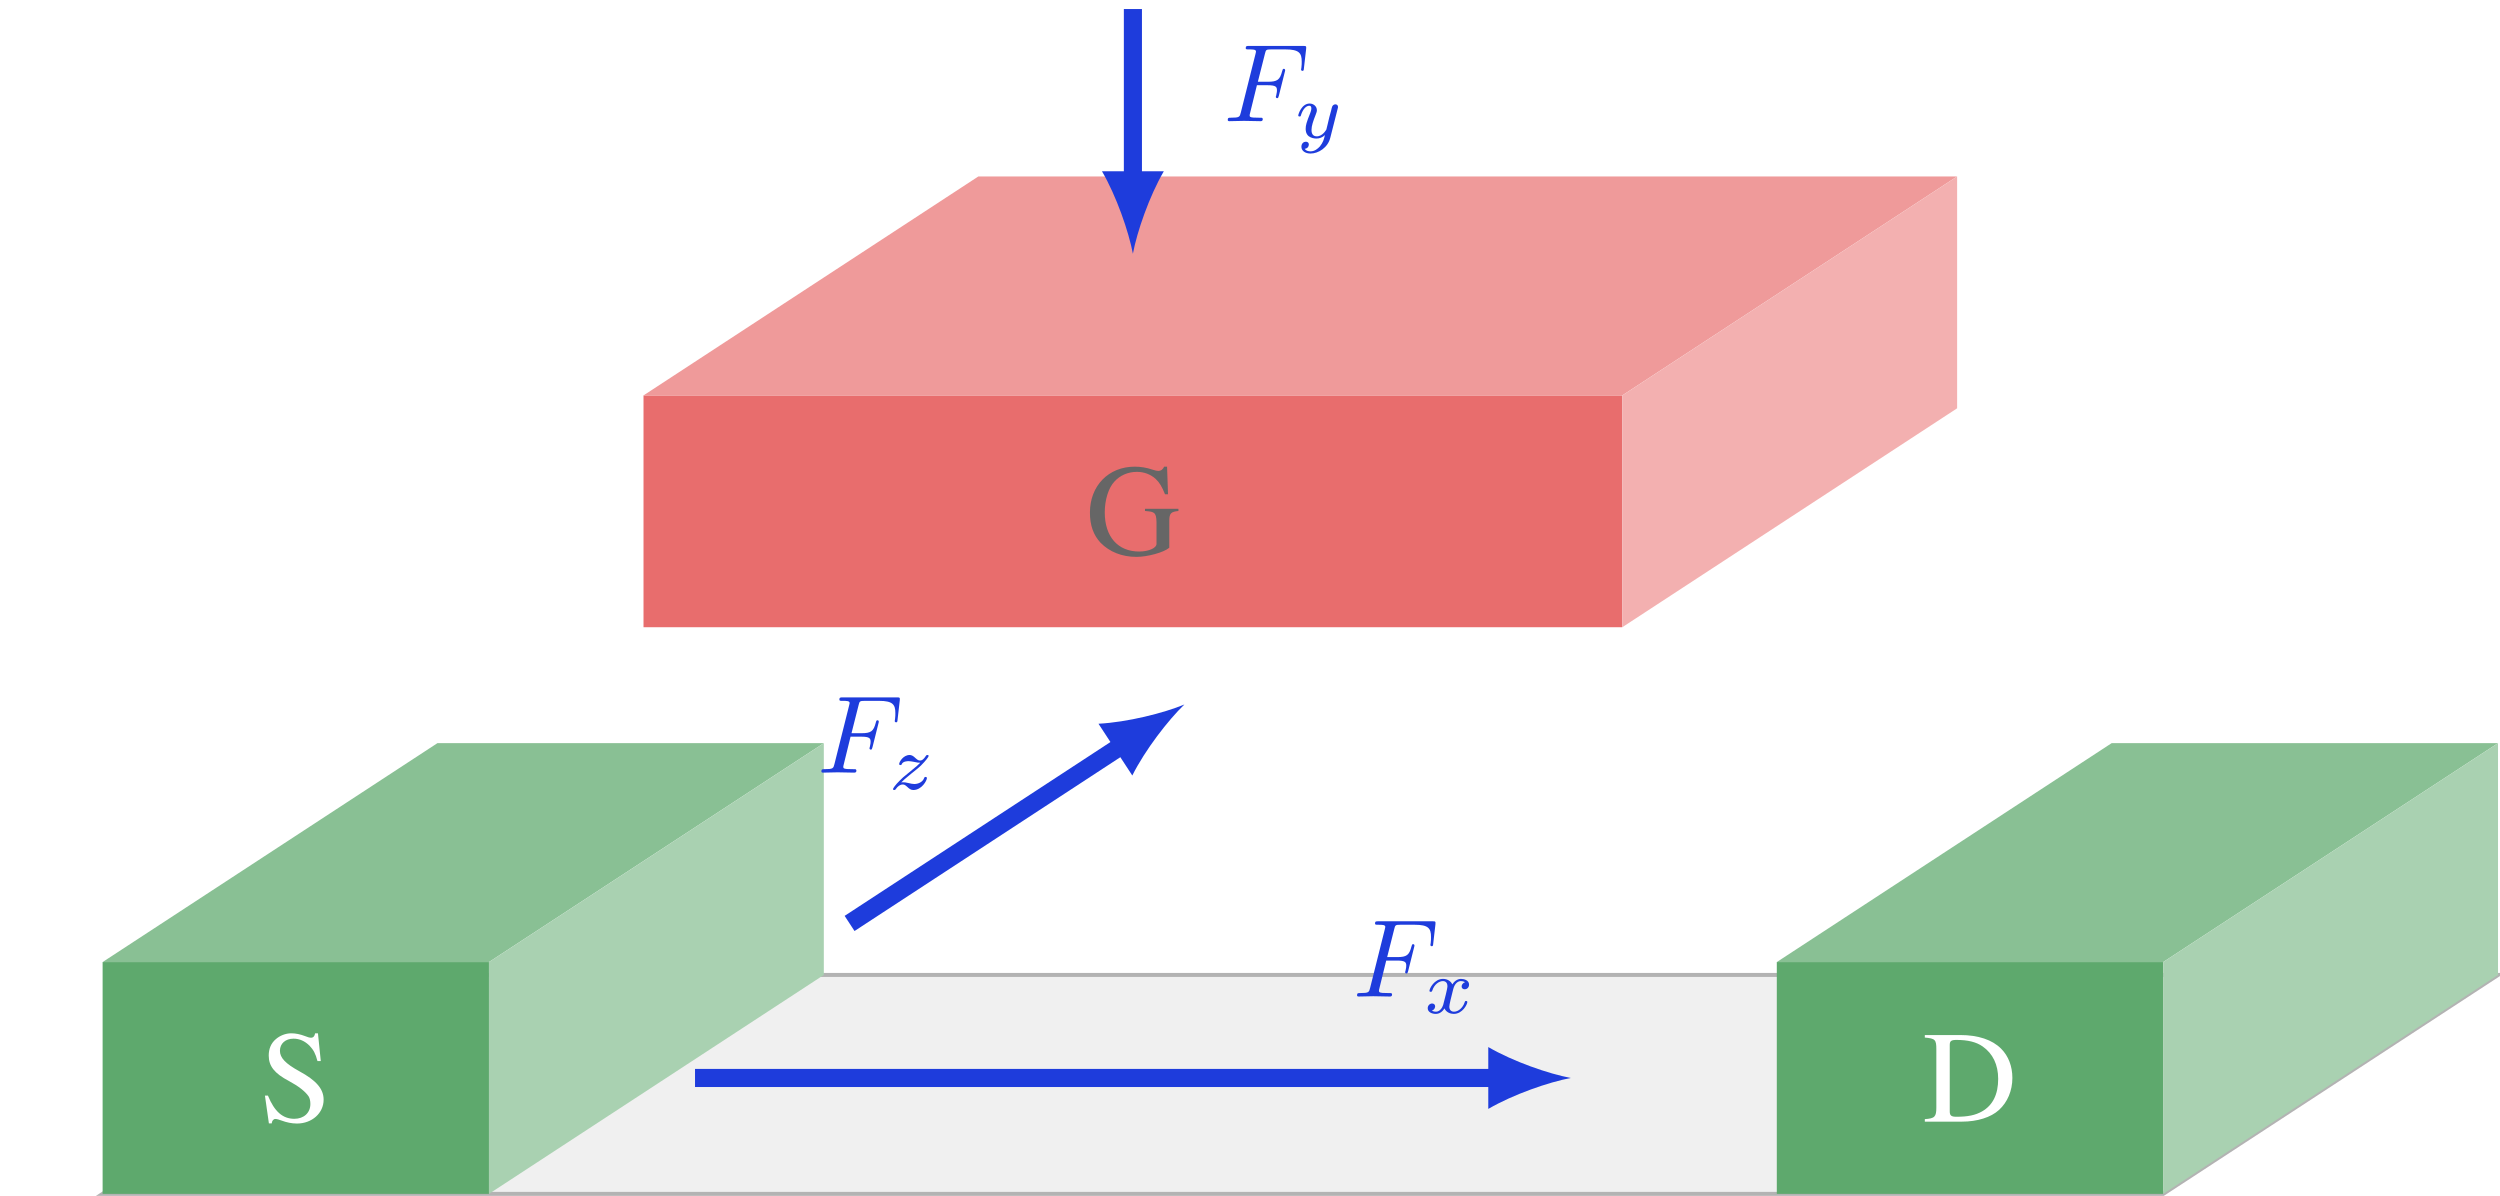
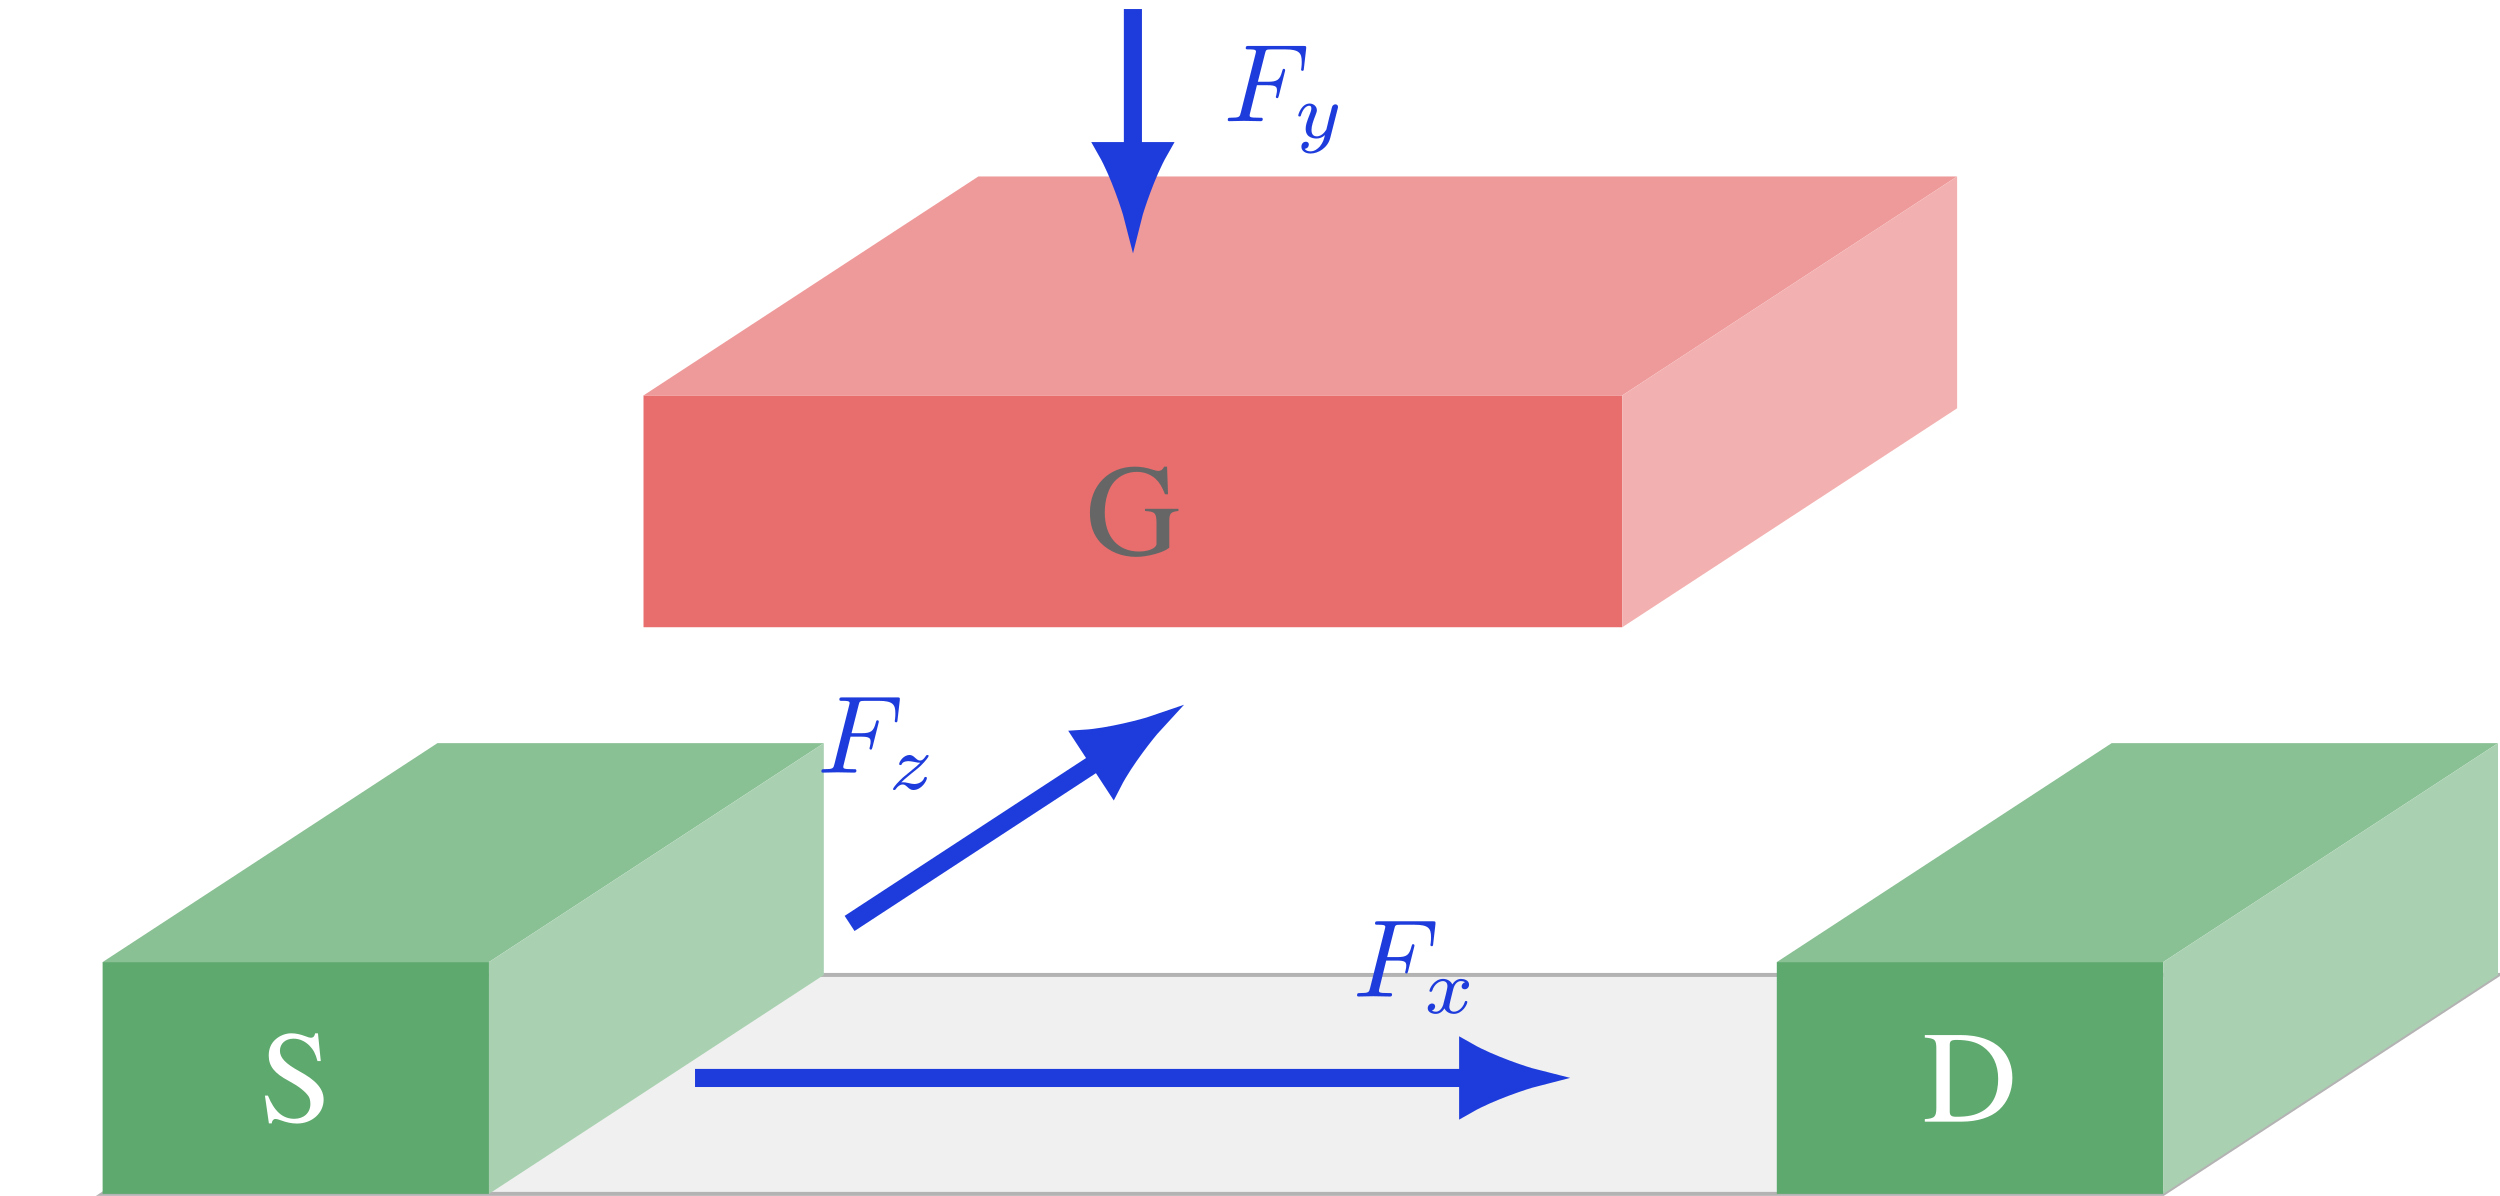
<svg xmlns="http://www.w3.org/2000/svg" xmlns:xlink="http://www.w3.org/1999/xlink" width="247.619pt" height="118.45pt" viewBox="0 0 247.619 118.45">
  <defs>
    <g>
      <g id="glyph-0-0">
        <path d="M 5.797 -8.75 L 5.516 -8.75 C 5.469 -8.453 5.328 -8.312 5.109 -8.312 C 4.969 -8.312 4.75 -8.375 4.531 -8.469 C 4.047 -8.656 3.578 -8.75 3.156 -8.75 C 2.609 -8.75 2.031 -8.531 1.609 -8.156 C 1.156 -7.766 0.922 -7.219 0.922 -6.547 C 0.922 -5.5 1.484 -4.781 2.938 -4.016 C 3.875 -3.516 4.547 -2.984 4.875 -2.5 C 4.984 -2.328 5.047 -2.062 5.047 -1.75 C 5.047 -0.875 4.406 -0.281 3.453 -0.281 C 2.312 -0.281 1.484 -1 0.844 -2.578 L 0.547 -2.578 L 0.938 0.172 L 1.219 0.172 C 1.234 -0.078 1.391 -0.266 1.578 -0.266 C 1.719 -0.266 1.938 -0.203 2.188 -0.109 C 2.688 0.078 3.203 0.188 3.719 0.188 C 5.203 0.188 6.359 -0.844 6.359 -2.172 C 6.359 -3.234 5.641 -4.078 3.938 -5 C 2.578 -5.75 2.031 -6.328 2.031 -7.016 C 2.031 -7.734 2.578 -8.219 3.375 -8.219 C 3.969 -8.219 4.5 -7.984 4.969 -7.516 C 5.359 -7.094 5.547 -6.766 5.75 -6 L 6.078 -6 Z M 5.797 -8.75 " />
      </g>
      <g id="glyph-0-1">
        <path d="M 1.344 -1.406 C 1.344 -0.484 1.188 -0.312 0.203 -0.25 L 0.203 0 L 3.891 0 C 5.391 0 6.75 -0.422 7.547 -1.156 C 8.391 -1.922 8.875 -3.062 8.875 -4.328 C 8.875 -5.484 8.484 -6.5 7.766 -7.219 C 6.891 -8.109 5.484 -8.578 3.703 -8.578 L 0.203 -8.578 L 0.203 -8.328 C 1.234 -8.234 1.344 -8.125 1.344 -7.156 Z M 2.672 -7.594 C 2.672 -7.984 2.812 -8.094 3.344 -8.094 C 4.453 -8.094 5.297 -7.891 5.922 -7.453 C 6.938 -6.75 7.469 -5.641 7.469 -4.234 C 7.469 -2.703 6.938 -1.625 5.875 -1.016 C 5.219 -0.641 4.469 -0.484 3.344 -0.484 C 2.828 -0.484 2.672 -0.594 2.672 -1.016 Z M 2.672 -7.594 " />
      </g>
      <g id="glyph-0-2">
        <path d="M 9.188 -4.578 L 5.875 -4.578 L 5.875 -4.359 C 6.438 -4.312 6.594 -4.281 6.75 -4.172 C 6.938 -4.047 7.016 -3.75 7.016 -3.203 L 7.016 -1.094 C 7.016 -0.688 6.234 -0.344 5.297 -0.344 C 3.188 -0.344 1.891 -1.812 1.891 -4.219 C 1.891 -5.438 2.25 -6.625 2.828 -7.25 C 3.391 -7.891 4.203 -8.234 5.078 -8.234 C 5.797 -8.234 6.438 -7.984 6.938 -7.531 C 7.328 -7.156 7.531 -6.812 7.859 -6.016 L 8.156 -6.016 L 8.062 -8.75 L 7.766 -8.75 C 7.688 -8.516 7.469 -8.328 7.188 -8.328 C 7.062 -8.328 6.859 -8.375 6.625 -8.453 C 6.031 -8.656 5.438 -8.75 4.859 -8.75 C 2.266 -8.75 0.422 -6.859 0.422 -4.203 C 0.422 -2.938 0.766 -1.969 1.484 -1.203 C 2.359 -0.312 3.594 0.188 5.031 0.188 C 6.141 0.188 7.766 -0.266 8.281 -0.719 L 8.281 -3.359 C 8.281 -4.125 8.438 -4.281 9.188 -4.359 Z M 9.188 -4.578 " />
      </g>
      <g id="glyph-1-0">
        <path d="M 3.312 -3.562 L 4.375 -3.562 C 5.203 -3.562 5.297 -3.391 5.297 -3.062 C 5.297 -2.984 5.297 -2.859 5.219 -2.531 C 5.188 -2.469 5.188 -2.438 5.188 -2.406 C 5.188 -2.328 5.25 -2.281 5.312 -2.281 C 5.422 -2.281 5.422 -2.312 5.484 -2.516 L 6.078 -4.891 C 6.109 -5 6.109 -5.031 6.109 -5.062 C 6.109 -5.078 6.094 -5.188 5.984 -5.188 C 5.875 -5.188 5.859 -5.125 5.812 -4.953 C 5.594 -4.094 5.328 -3.906 4.406 -3.906 L 3.406 -3.906 L 4.109 -6.688 C 4.203 -7.062 4.219 -7.109 4.703 -7.109 L 6.141 -7.109 C 7.484 -7.109 7.75 -6.75 7.75 -5.906 C 7.75 -5.656 7.75 -5.609 7.719 -5.312 C 7.688 -5.172 7.688 -5.141 7.688 -5.109 C 7.688 -5.062 7.719 -4.984 7.828 -4.984 C 7.938 -4.984 7.953 -5.047 7.969 -5.25 L 8.188 -7.156 C 8.219 -7.453 8.172 -7.453 7.891 -7.453 L 2.531 -7.453 C 2.312 -7.453 2.203 -7.453 2.203 -7.234 C 2.203 -7.109 2.297 -7.109 2.516 -7.109 C 2.906 -7.109 3.219 -7.109 3.219 -6.906 C 3.219 -6.875 3.219 -6.844 3.172 -6.656 L 1.719 -0.859 C 1.609 -0.422 1.594 -0.344 0.719 -0.344 C 0.531 -0.344 0.422 -0.344 0.422 -0.125 C 0.422 0 0.547 0 0.578 0 C 0.891 0 1.703 -0.031 2.031 -0.031 C 2.391 -0.031 3.297 0 3.656 0 C 3.75 0 3.891 0 3.891 -0.203 C 3.891 -0.297 3.828 -0.312 3.828 -0.328 C 3.797 -0.344 3.766 -0.344 3.516 -0.344 C 3.281 -0.344 3.219 -0.344 2.953 -0.359 C 2.625 -0.391 2.594 -0.438 2.594 -0.578 C 2.594 -0.609 2.594 -0.672 2.641 -0.828 Z M 3.312 -3.562 " />
      </g>
      <g id="glyph-2-0">
        <path d="M 4.266 -2.891 C 4.297 -3 4.297 -3.016 4.297 -3.062 C 4.297 -3.219 4.172 -3.312 4.047 -3.312 C 3.953 -3.312 3.812 -3.266 3.734 -3.125 C 3.703 -3.078 3.641 -2.828 3.609 -2.672 L 3.438 -2.047 C 3.406 -1.859 3.156 -0.891 3.141 -0.812 C 3.125 -0.812 2.797 -0.141 2.188 -0.141 C 1.672 -0.141 1.672 -0.641 1.672 -0.781 C 1.672 -1.188 1.844 -1.672 2.078 -2.266 C 2.172 -2.516 2.203 -2.594 2.203 -2.734 C 2.203 -3.094 1.891 -3.391 1.484 -3.391 C 0.703 -3.391 0.359 -2.344 0.359 -2.203 C 0.359 -2.109 0.469 -2.109 0.484 -2.109 C 0.594 -2.109 0.609 -2.141 0.625 -2.234 C 0.828 -2.875 1.156 -3.172 1.453 -3.172 C 1.594 -3.172 1.656 -3.078 1.656 -2.906 C 1.656 -2.719 1.578 -2.562 1.547 -2.453 C 1.172 -1.516 1.094 -1.234 1.094 -0.891 C 1.094 -0.766 1.094 -0.406 1.391 -0.156 C 1.641 0.031 1.953 0.078 2.156 0.078 C 2.469 0.078 2.75 -0.031 3 -0.266 C 2.906 0.156 2.812 0.469 2.5 0.859 C 2.281 1.094 1.984 1.344 1.578 1.344 C 1.516 1.344 1.156 1.344 1 1.094 C 1.406 1.047 1.406 0.688 1.406 0.672 C 1.406 0.422 1.188 0.391 1.109 0.391 C 0.922 0.391 0.672 0.531 0.672 0.891 C 0.672 1.281 1.031 1.562 1.578 1.562 C 2.359 1.562 3.297 0.969 3.531 0 Z M 4.266 -2.891 " />
      </g>
      <g id="glyph-2-1">
        <path d="M 1.906 -0.812 C 1.828 -0.547 1.578 -0.141 1.188 -0.141 C 1.172 -0.141 0.938 -0.141 0.781 -0.25 C 1.094 -0.344 1.109 -0.625 1.109 -0.672 C 1.109 -0.844 0.984 -0.953 0.812 -0.953 C 0.594 -0.953 0.375 -0.766 0.375 -0.484 C 0.375 -0.094 0.797 0.078 1.172 0.078 C 1.531 0.078 1.844 -0.141 2.031 -0.469 C 2.219 -0.062 2.641 0.078 2.953 0.078 C 3.828 0.078 4.297 -0.875 4.297 -1.094 C 4.297 -1.203 4.203 -1.203 4.172 -1.203 C 4.062 -1.203 4.062 -1.156 4.031 -1.062 C 3.859 -0.531 3.406 -0.141 2.984 -0.141 C 2.672 -0.141 2.516 -0.344 2.516 -0.641 C 2.516 -0.844 2.688 -1.531 2.906 -2.391 C 3.062 -2.984 3.406 -3.172 3.656 -3.172 C 3.672 -3.172 3.906 -3.172 4.078 -3.062 C 3.828 -2.984 3.734 -2.781 3.734 -2.641 C 3.734 -2.469 3.859 -2.359 4.047 -2.359 C 4.219 -2.359 4.469 -2.5 4.469 -2.828 C 4.469 -3.25 3.984 -3.391 3.672 -3.391 C 3.297 -3.391 2.984 -3.125 2.812 -2.844 C 2.672 -3.156 2.328 -3.391 1.891 -3.391 C 1.031 -3.391 0.547 -2.438 0.547 -2.203 C 0.547 -2.109 0.656 -2.109 0.672 -2.109 C 0.781 -2.109 0.781 -2.141 0.828 -2.234 C 1.016 -2.844 1.5 -3.172 1.875 -3.172 C 2.125 -3.172 2.328 -3.031 2.328 -2.656 C 2.328 -2.516 2.234 -2.125 2.172 -1.859 Z M 1.906 -0.812 " />
      </g>
      <g id="glyph-2-2">
        <path d="M 1.281 -0.672 C 1.484 -0.875 1.625 -1.016 2.281 -1.547 C 2.438 -1.672 3.016 -2.125 3.234 -2.344 C 3.703 -2.812 4 -3.203 4 -3.297 C 4 -3.391 3.891 -3.391 3.859 -3.391 C 3.797 -3.391 3.781 -3.375 3.734 -3.312 C 3.5 -2.953 3.344 -2.844 3.156 -2.844 C 3.062 -2.844 2.953 -2.844 2.719 -3.062 C 2.453 -3.328 2.281 -3.391 2.109 -3.391 C 1.5 -3.391 1.078 -2.719 1.078 -2.484 C 1.078 -2.422 1.156 -2.391 1.219 -2.391 C 1.297 -2.391 1.312 -2.422 1.344 -2.5 C 1.469 -2.766 1.891 -2.781 2.016 -2.781 C 2.188 -2.781 2.391 -2.734 2.5 -2.719 C 2.922 -2.625 2.984 -2.625 3.172 -2.625 C 2.969 -2.422 2.828 -2.281 2.109 -1.703 C 1.5 -1.219 1.297 -1.031 1.156 -0.875 C 0.688 -0.422 0.469 -0.078 0.469 -0.016 C 0.469 0.078 0.562 0.078 0.594 0.078 C 0.672 0.078 0.688 0.062 0.734 0 C 0.938 -0.297 1.172 -0.469 1.438 -0.469 C 1.531 -0.469 1.641 -0.453 1.844 -0.266 C 2.094 -0.031 2.234 0.078 2.484 0.078 C 3.312 0.078 3.828 -0.859 3.828 -1.109 C 3.828 -1.203 3.734 -1.219 3.688 -1.219 C 3.594 -1.219 3.578 -1.172 3.547 -1.094 C 3.406 -0.703 2.953 -0.516 2.578 -0.516 C 2.406 -0.516 2.203 -0.562 2.016 -0.609 C 1.672 -0.688 1.609 -0.688 1.469 -0.688 C 1.453 -0.688 1.328 -0.688 1.281 -0.672 Z M 1.281 -0.672 " />
      </g>
    </g>
    <clipPath id="clip-0">
      <path clip-rule="nonzero" d="M 10 96 L 247.617 96 L 247.617 118.449 L 10 118.449 Z M 10 96 " />
    </clipPath>
    <clipPath id="clip-1">
      <path clip-rule="nonzero" d="M 4 90 L 247.617 90 L 247.617 118.449 L 4 118.449 Z M 4 90 " />
    </clipPath>
    <clipPath id="clip-2">
      <path clip-rule="nonzero" d="M 10 95 L 49 95 L 49 118.449 L 10 118.449 Z M 10 95 " />
    </clipPath>
    <clipPath id="clip-3">
      <path clip-rule="nonzero" d="M 48 73 L 82 73 L 82 118.449 L 48 118.449 Z M 48 73 " />
    </clipPath>
    <clipPath id="clip-4">
      <path clip-rule="nonzero" d="M 175 95 L 215 95 L 215 118.449 L 175 118.449 Z M 175 95 " />
    </clipPath>
    <clipPath id="clip-5">
      <path clip-rule="nonzero" d="M 175 73 L 247.617 73 L 247.617 96 L 175 96 Z M 175 73 " />
    </clipPath>
    <clipPath id="clip-6">
      <path clip-rule="nonzero" d="M 214 73 L 247.617 73 L 247.617 118.449 L 214 118.449 Z M 214 73 " />
    </clipPath>
+     <clipPath id="clip-7">
+       <path clip-rule="nonzero" d="M 120 78 L 178 78 L 178 118.449 L 120 118.449 Z M 120 78 " />
+     </clipPath>
  </defs>
  <g clip-path="url(#clip-0)">
    <path fill-rule="nonzero" fill="rgb(93.999%, 93.999%, 93.999%)" fill-opacity="1" d="M 10.164 118.25 L 214.258 118.25 L 247.422 96.566 L 43.328 96.566 Z M 10.164 118.25 " />
  </g>
  <g clip-path="url(#clip-1)">
    <path fill="none" stroke-width="0.399" stroke-linecap="butt" stroke-linejoin="miter" stroke="rgb(70%, 70%, 70%)" stroke-opacity="1" stroke-miterlimit="10" d="M 5.104 0.001 L 209.198 0.001 L 242.362 21.685 L 38.268 21.685 Z M 5.104 0.001 " transform="matrix(1, 0, 0, -1, 5.06, 118.251)" />
  </g>
  <g clip-path="url(#clip-2)">
    <path fill-rule="nonzero" fill="rgb(36.765%, 66.176%, 42.647%)" fill-opacity="1" d="M 10.164 118.25 L 10.164 95.289 L 48.43 95.289 L 48.43 118.25 Z M 10.164 118.25 " />
  </g>
  <path fill-rule="nonzero" fill="rgb(53.625%, 75.197%, 57.939%)" fill-opacity="1" d="M 10.164 95.289 L 48.43 95.289 L 81.598 73.605 L 43.328 73.605 Z M 10.164 95.289 " />
  <g clip-path="url(#clip-3)">
    <path fill-rule="nonzero" fill="rgb(66.273%, 81.96%, 69.411%)" fill-opacity="1" d="M 48.43 118.25 L 48.43 95.289 L 81.598 73.605 L 81.598 96.566 Z M 48.43 118.25 " />
  </g>
  <g fill="rgb(100%, 100%, 100%)" fill-opacity="1">
    <use xlink:href="#glyph-0-0" x="25.695" y="111.096" />
  </g>
  <g clip-path="url(#clip-4)">
    <path fill-rule="nonzero" fill="rgb(36.765%, 66.176%, 42.647%)" fill-opacity="1" d="M 175.988 118.25 L 175.988 95.289 L 214.258 95.289 L 214.258 118.25 Z M 175.988 118.25 " />
  </g>
  <g clip-path="url(#clip-5)">
    <path fill-rule="nonzero" fill="rgb(53.625%, 75.197%, 57.939%)" fill-opacity="1" d="M 175.988 95.289 L 214.258 95.289 L 247.422 73.605 L 209.156 73.605 Z M 175.988 95.289 " />
  </g>
  <g clip-path="url(#clip-6)">
    <path fill-rule="nonzero" fill="rgb(66.273%, 81.96%, 69.411%)" fill-opacity="1" d="M 214.258 118.25 L 214.258 95.289 L 247.422 73.605 L 247.422 96.566 Z M 214.258 118.25 " />
  </g>
  <g fill="rgb(100%, 100%, 100%)" fill-opacity="1">
    <use xlink:href="#glyph-0-1" x="190.446" y="111.096" />
  </g>
  <path fill-rule="nonzero" fill="rgb(91.08%, 42.647%, 42.647%)" fill-opacity="1" d="M 63.738 62.125 L 63.738 39.164 L 160.684 39.164 L 160.684 62.125 Z M 63.738 62.125 " />
  <path fill-rule="nonzero" fill="rgb(93.825%, 60.294%, 60.294%)" fill-opacity="1" d="M 63.738 39.164 L 160.684 39.164 L 193.848 17.477 L 96.902 17.477 Z M 63.738 39.164 " />
  <path fill-rule="nonzero" fill="rgb(95.197%, 69.118%, 69.118%)" fill-opacity="1" d="M 160.684 62.125 L 160.684 39.164 L 193.848 17.477 L 193.848 40.441 Z M 160.684 62.125 " />
  <g fill="rgb(39.999%, 39.999%, 39.999%)" fill-opacity="1">
    <use xlink:href="#glyph-0-2" x="107.533" y="54.971" />
  </g>
-   <path fill="none" stroke-width="1.793" stroke-linecap="butt" stroke-linejoin="miter" stroke="rgb(11.765%, 23.528%, 86.275%)" stroke-opacity="1" stroke-miterlimit="10" d="M 107.151 117.356 L 107.151 100.47 " transform="matrix(1, 0, 0, -1, 5.06, 118.251)" />
-   <path fill-rule="nonzero" fill="rgb(11.765%, 23.528%, 86.275%)" fill-opacity="1" d="M 112.211 25.133 C 112.617 22.953 113.844 19.414 115.273 16.965 L 109.148 16.965 C 110.578 19.414 111.801 22.953 112.211 25.133 " />
+   <path fill="none" stroke-width="1.793" stroke-linecap="butt" stroke-linejoin="miter" stroke="rgb(11.765%, 23.528%, 86.275%)" stroke-opacity="1" stroke-miterlimit="10" d="M 107.151 117.356 L 107.151 103.282 " transform="matrix(1, 0, 0, -1, 5.06, 118.251)" />
+   <path fill-rule="nonzero" fill="rgb(11.765%, 23.528%, 86.275%)" fill-opacity="1" stroke-width="1.793" stroke-linecap="butt" stroke-linejoin="miter" stroke="rgb(11.765%, 23.528%, 86.275%)" stroke-opacity="1" stroke-miterlimit="10" d="M 6.467 0.001 C 5.67 0.2 2.182 1.345 -0.002 2.587 L -0.002 -2.585 C 2.182 -1.343 5.67 -0.202 6.467 0.001 Z M 6.467 0.001 " transform="matrix(0, 1, 1, 0, 112.2101, 14.97051)" />
  <g fill="rgb(11.765%, 23.528%, 86.275%)" fill-opacity="1">
    <use xlink:href="#glyph-1-0" x="121.182" y="12.003" />
  </g>
  <g fill="rgb(11.765%, 23.528%, 86.275%)" fill-opacity="1">
    <use xlink:href="#glyph-2-0" x="128.23" y="13.646" />
  </g>
-   <path fill="none" stroke-width="1.793" stroke-linecap="butt" stroke-linejoin="miter" stroke="rgb(11.765%, 23.528%, 86.275%)" stroke-opacity="1" stroke-miterlimit="10" d="M 63.78 11.481 L 143.167 11.481 " transform="matrix(1, 0, 0, -1, 5.06, 118.251)" />
-   <path fill-rule="nonzero" fill="rgb(11.765%, 23.528%, 86.275%)" fill-opacity="1" d="M 155.582 106.77 C 153.402 106.363 149.863 105.137 147.41 103.707 L 147.41 109.836 C 149.863 108.406 153.402 107.18 155.582 106.77 " />
+   <path fill="none" stroke-width="1.793" stroke-linecap="butt" stroke-linejoin="miter" stroke="rgb(11.765%, 23.528%, 86.275%)" stroke-opacity="1" stroke-miterlimit="10" d="M 63.78 11.481 L 140.358 11.481 " transform="matrix(1, 0, 0, -1, 5.06, 118.251)" />
+   <path fill-rule="nonzero" fill="rgb(11.765%, 23.528%, 86.275%)" fill-opacity="1" d="M 151.883 106.77 C 151.09 106.57 147.598 105.426 145.418 104.184 L 145.418 109.355 C 147.598 108.113 151.09 106.973 151.883 106.77 Z M 151.883 106.77 " />
+   <g clip-path="url(#clip-7)">
+     <path fill="none" stroke-width="1.793" stroke-linecap="butt" stroke-linejoin="miter" stroke="rgb(11.765%, 23.528%, 86.275%)" stroke-opacity="1" stroke-miterlimit="10" d="M 6.464 0.001 C 5.672 0.2 2.179 1.345 -0 2.587 L -0 -2.585 C 2.179 -1.343 5.672 -0.202 6.464 0.001 Z M 6.464 0.001 " transform="matrix(1, 0, 0, -1, 145.4183, 106.7707)" />
+   </g>
  <g fill="rgb(11.765%, 23.528%, 86.275%)" fill-opacity="1">
    <use xlink:href="#glyph-1-0" x="133.989" y="98.704" />
  </g>
  <g fill="rgb(11.765%, 23.528%, 86.275%)" fill-opacity="1">
    <use xlink:href="#glyph-2-1" x="141.037" y="100.347" />
  </g>
-   <path fill="none" stroke-width="1.793" stroke-linecap="butt" stroke-linejoin="miter" stroke="rgb(11.765%, 23.528%, 86.275%)" stroke-opacity="1" stroke-miterlimit="10" d="M 79.088 26.786 L 106.1 44.45 " transform="matrix(1, 0, 0, -1, 5.06, 118.251)" />
-   <path fill-rule="nonzero" fill="rgb(11.765%, 23.528%, 86.275%)" fill-opacity="1" d="M 117.312 69.777 C 115.266 70.629 111.633 71.539 108.801 71.684 L 112.152 76.812 C 113.422 74.273 115.715 71.312 117.312 69.777 " />
+   <path fill="none" stroke-width="1.793" stroke-linecap="butt" stroke-linejoin="miter" stroke="rgb(11.765%, 23.528%, 86.275%)" stroke-opacity="1" stroke-miterlimit="10" d="M 79.088 26.786 L 103.749 42.911 " transform="matrix(1, 0, 0, -1, 5.06, 118.251)" />
+   <path fill-rule="nonzero" fill="rgb(11.765%, 23.528%, 86.275%)" fill-opacity="1" stroke-width="1.793" stroke-linecap="butt" stroke-linejoin="miter" stroke="rgb(11.765%, 23.528%, 86.275%)" stroke-opacity="1" stroke-miterlimit="10" d="M 6.465 0 C 5.673 0.201 2.182 1.345 0.001 2.584 L -0.001 -2.586 C 2.18 -1.342 5.672 -0.2 6.465 0 Z M 6.465 0 " transform="matrix(0.83693, -0.54723, -0.54723, -0.83693, 108.8079, 75.339)" />
  <g fill="rgb(11.765%, 23.528%, 86.275%)" fill-opacity="1">
    <use xlink:href="#glyph-1-0" x="80.933" y="76.528" />
  </g>
  <g fill="rgb(11.765%, 23.528%, 86.275%)" fill-opacity="1">
    <use xlink:href="#glyph-2-2" x="87.981" y="78.171" />
  </g>
</svg>
